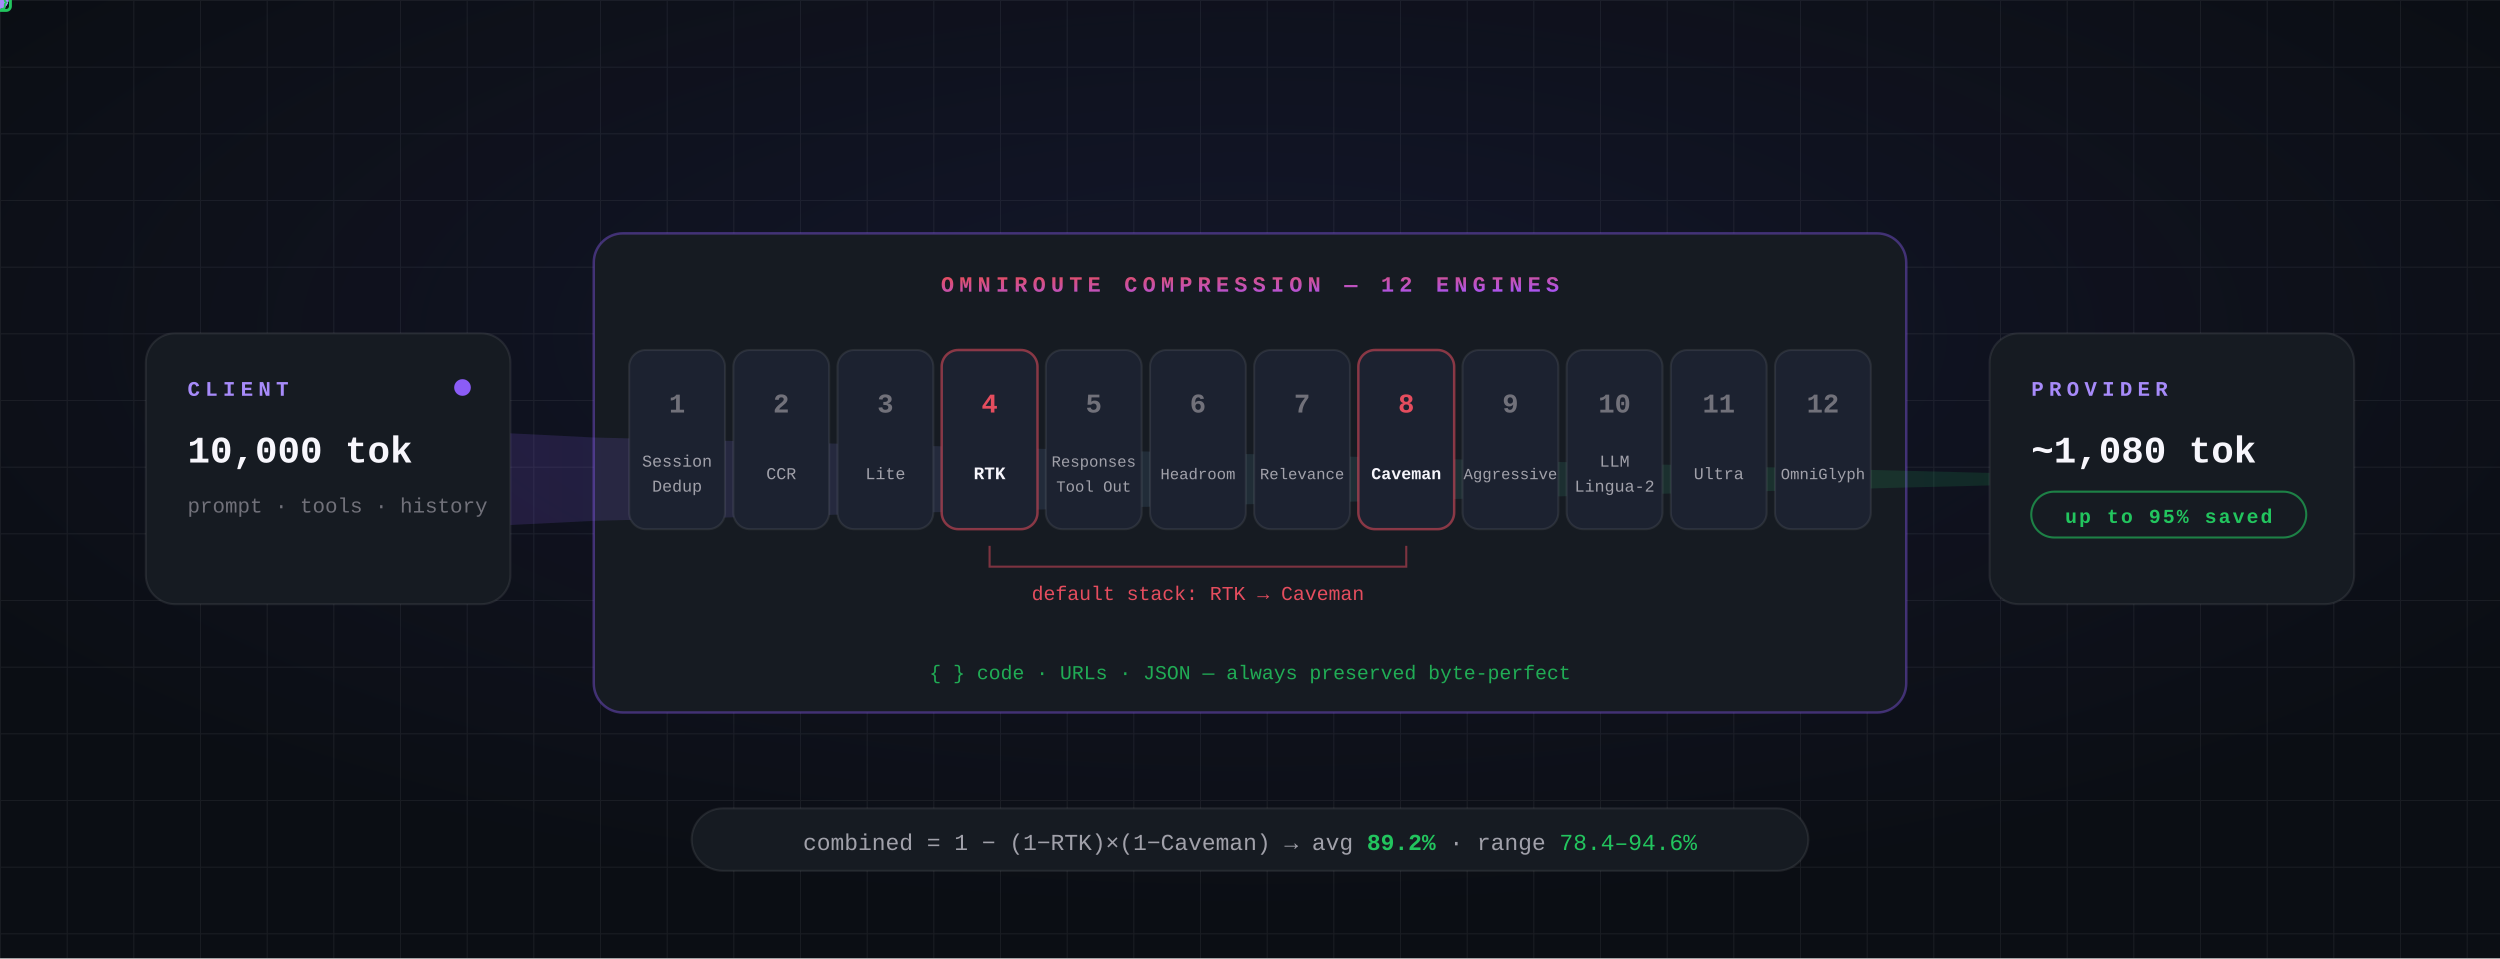
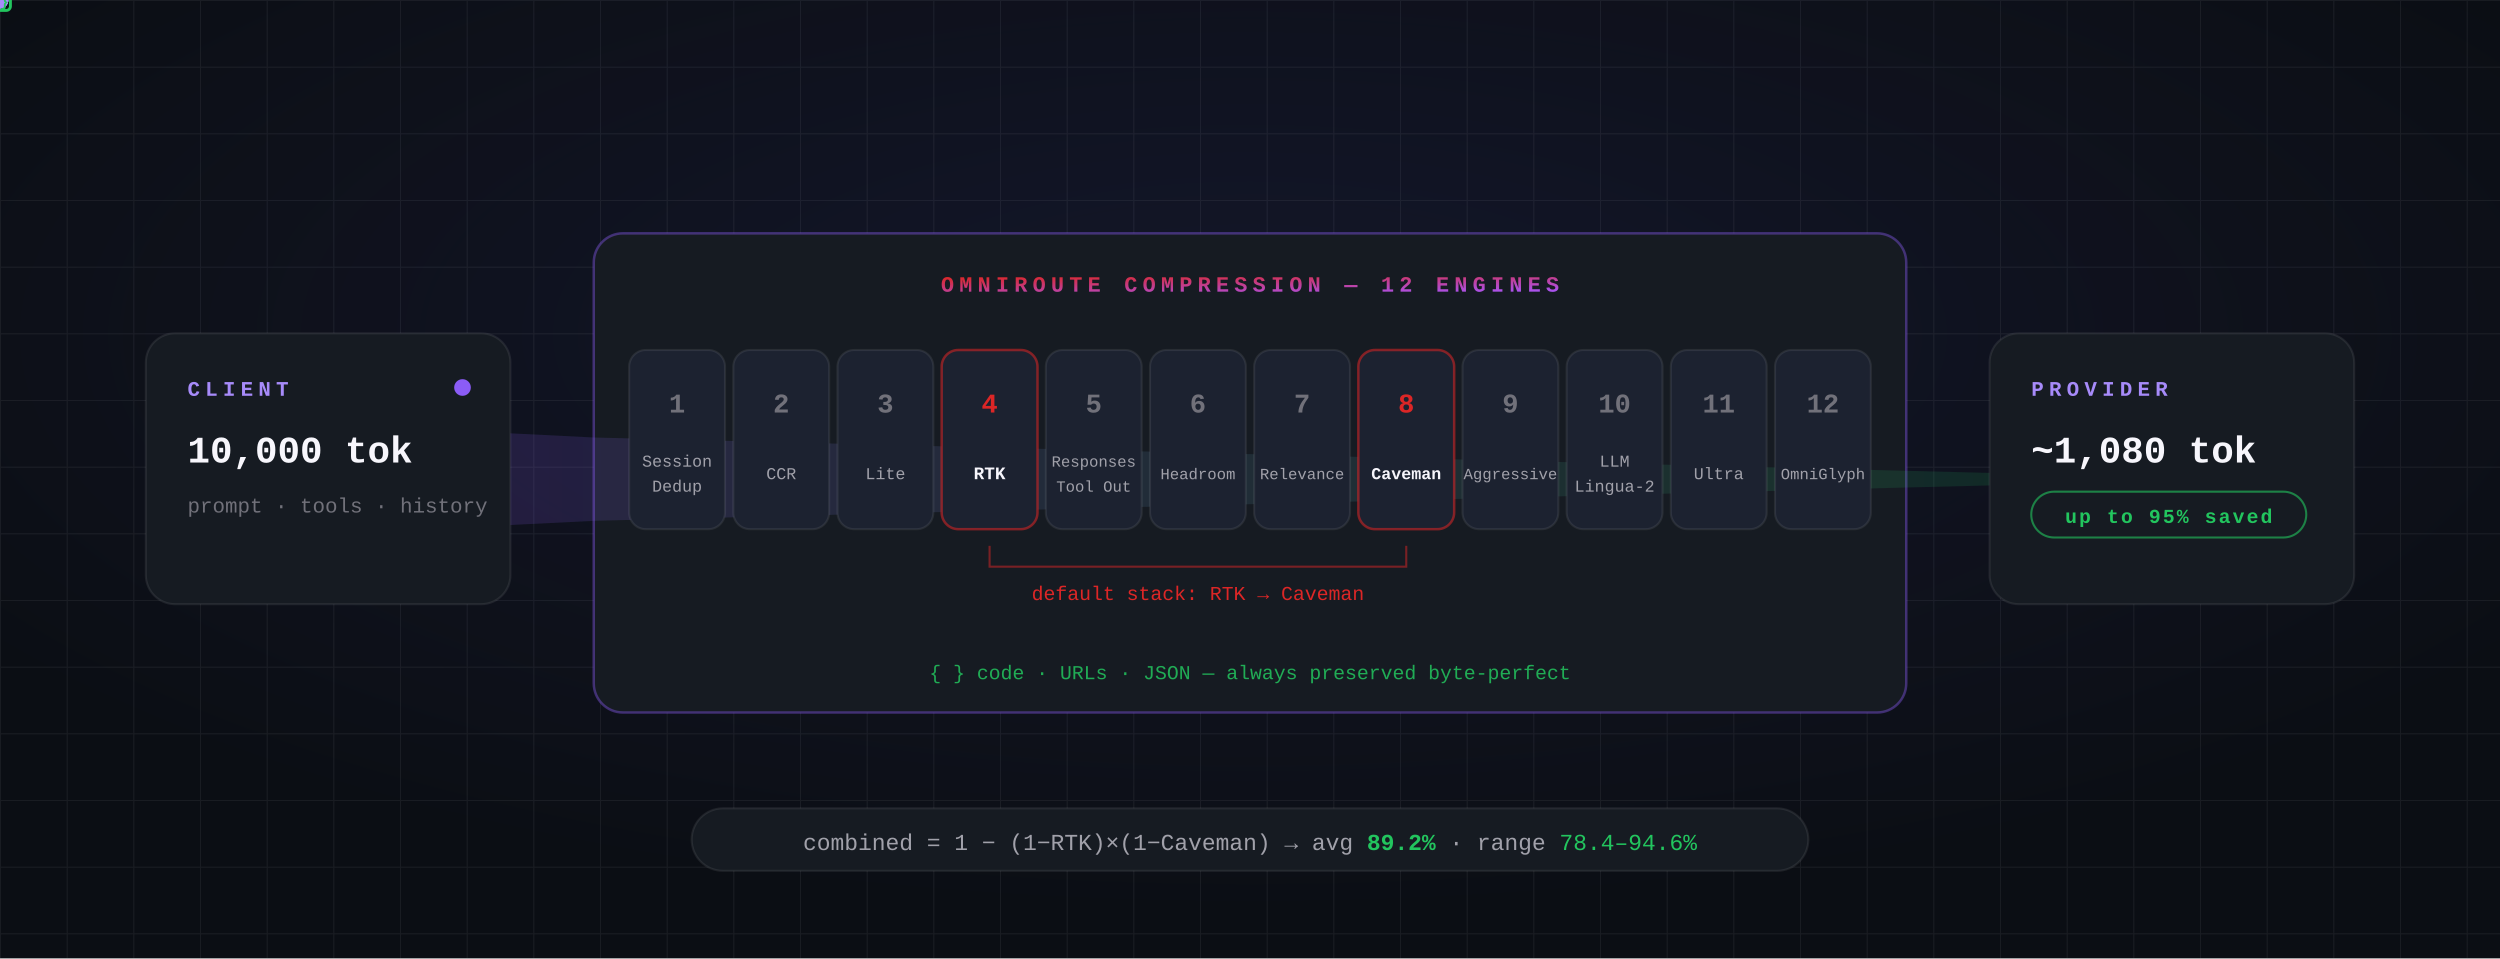
<svg xmlns="http://www.w3.org/2000/svg" viewBox="0 0 1200 460" role="img" aria-label="OmniRoute compression pipeline: a client request of 10,000 tokens passes through 12 stacked engines — Session-Dedup, CCR, Lite, RTK, Responses Tool Output, Headroom, Relevance, Caveman, Aggressive, LLMLingua-2, Ultra, OmniGlyph — and reaches the provider at about 1,080 tokens, up to 95% saved. The default stacked combo runs RTK then Caveman (average 89.2%, range 78.4–94.6%). Code, URLs and JSON are always preserved byte-perfect.">
  <defs>
    <pattern id="gridPaperZ" width="32" height="32" patternUnits="userSpaceOnUse">
      <path d="M 32 0 L 0 0 0 32" fill="none" stroke="#ffffff" stroke-opacity="0.06" stroke-width="1" />
    </pattern>
    <radialGradient id="bgGlowZ" cx="50%" cy="35%" r="60%">
      <stop offset="0%" stop-color="#6366f1" stop-opacity="0.10" />
      <stop offset="100%" stop-color="#6366f1" stop-opacity="0" />
    </radialGradient>
    <linearGradient id="funnelZ" x1="0" y1="0" x2="1" y2="0">
      <stop offset="0%" stop-color="#8b5cf6" stop-opacity="0.16" />
      <stop offset="100%" stop-color="#22c55e" stop-opacity="0.14" />
    </linearGradient>
    <path id="pTokZ" d="M 245,230 L 955,230" />
  </defs>
  <rect width="1200" height="460" fill="#0b0e14" />
  <rect width="1200" height="460" fill="url(#gridPaperZ)" />
  <rect width="1200" height="460" fill="url(#bgGlowZ)" />
  <rect x="70" y="160" width="175" height="130" rx="14" fill="#161b22" stroke="#ffffff" stroke-opacity="0.08" stroke-width="1" />
  <text x="90" y="190" font-family="Consolas, 'Courier New', monospace" font-size="10" letter-spacing="2.5" font-weight="700" fill="#a78bfa">CLIENT</text>
  <text x="90" y="222" font-family="Consolas, 'Courier New', monospace" font-size="18" font-weight="800" fill="#F7F6FC">10,000 tok</text>
  <text x="90" y="246" font-family="Consolas, 'Courier New', monospace" font-size="10" fill="#71717a">prompt · tools · history</text>
  <circle cx="222" cy="186" r="4" fill="#8b5cf6">
    <animate attributeName="opacity" values="1;0.4;1" dur="2.2s" repeatCount="indefinite" />
  </circle>
  <rect x="285" y="112" width="630" height="230" rx="14" fill="#161b22" stroke="#8b5cf6" stroke-width="1.2" stroke-opacity="0.4" />
  <text x="600" y="140" text-anchor="middle" font-family="Consolas, 'Courier New', monospace" font-size="10.5" letter-spacing="2.5" font-weight="700" fill="url(#gradBrandZ)">OMNIROUTE COMPRESSION — 12 ENGINES</text>
  <linearGradient id="gradBrandZ" x1="0" y1="0" x2="1" y2="1">
-     <stop offset="0%" stop-color="#e54d5e" />
+     <stop offset="0%" stop-color="#dc2626" />
    <stop offset="100%" stop-color="#a855f7" />
  </linearGradient>
  <path d="M 245,208 L 285,210 L 915,226 L 955,227 L 955,233 L 915,234 L 285,250 L 245,252 Z" fill="url(#funnelZ)" />
  <g fill="#a78bfa">
    <circle r="4">
      <animateMotion dur="8s" repeatCount="indefinite" keyPoints="0;0;0.12;0.12" keyTimes="0;0.08;0.13;1" calcMode="linear">
        <mpath href="#pTokZ" />
      </animateMotion>
      <animate attributeName="opacity" values="0;0;1;1;0;0" keyTimes="0;0.08;0.09;0.125;0.14;1" dur="8s" repeatCount="indefinite" />
    </circle>
    <circle r="4">
      <animateMotion dur="8s" repeatCount="indefinite" keyPoints="0;0;0.29;0.29" keyTimes="0;0.085;0.22;1" calcMode="linear">
        <mpath href="#pTokZ" />
      </animateMotion>
      <animate attributeName="opacity" values="0;0;1;1;0;0" keyTimes="0;0.085;0.095;0.215;0.23;1" dur="8s" repeatCount="indefinite" />
    </circle>
    <circle r="4">
      <animateMotion dur="8s" repeatCount="indefinite" keyPoints="0;0;0.50;0.50" keyTimes="0;0.09;0.355;1" calcMode="linear">
        <mpath href="#pTokZ" />
      </animateMotion>
      <animate attributeName="opacity" values="0;0;1;1;0;0" keyTimes="0;0.09;0.10;0.35;0.365;1" dur="8s" repeatCount="indefinite" />
    </circle>
    <circle r="4">
      <animateMotion dur="8s" repeatCount="indefinite" keyPoints="0;0;0.81;0.81" keyTimes="0;0.095;0.49;1" calcMode="linear">
        <mpath href="#pTokZ" />
      </animateMotion>
      <animate attributeName="opacity" values="0;0;1;1;0;0" keyTimes="0;0.095;0.105;0.485;0.50;1" dur="8s" repeatCount="indefinite" />
    </circle>
    <circle r="4">
      <animateMotion dur="8s" repeatCount="indefinite" keyPoints="0;0;1;1" keyTimes="0;0.10;0.60;1" calcMode="linear">
        <mpath href="#pTokZ" />
      </animateMotion>
      <animate attributeName="r" values="4;4;2.4;2.4" keyTimes="0;0.10;0.60;1" dur="8s" repeatCount="indefinite" />
      <animate attributeName="opacity" values="0;0;1;1;0;0" keyTimes="0;0.10;0.11;0.60;0.64;1" dur="8s" repeatCount="indefinite" />
    </circle>
  </g>
  <g>
    <animateMotion dur="8s" repeatCount="indefinite" keyPoints="0;0;1;1" keyTimes="0;0.14;0.64;1" calcMode="linear">
      <mpath href="#pTokZ" />
    </animateMotion>
    <animate attributeName="opacity" values="0;0;1;1;0;0" keyTimes="0;0.14;0.15;0.64;0.68;1" dur="8s" repeatCount="indefinite" />
    <rect x="-5" y="-5" width="10" height="10" rx="2" fill="none" stroke="#22c55e" stroke-width="1.4" />
    <text y="3" text-anchor="middle" font-family="Consolas, 'Courier New', monospace" font-size="7" font-weight="700" fill="#22c55e">{}</text>
  </g>
  <g font-family="Consolas, 'Courier New', monospace" text-anchor="middle">
    <g transform="translate(302,168)">
      <rect width="46" height="86" rx="8" fill="#1c2230" stroke="#ffffff" stroke-opacity="0.08" />
      <rect width="46" height="86" rx="8" fill="none" stroke="#8b5cf6" stroke-width="1.4" stroke-opacity="0">
        <animate attributeName="stroke-opacity" values="0;0;0.9;0;0" keyTimes="0;0.10;0.13;0.17;1" dur="8s" repeatCount="indefinite" />
      </rect>
      <text x="23" y="30" font-size="13" font-weight="800" fill="#71717a">1</text>
      <text x="23" y="56" font-size="8" fill="#a1a1aa">Session</text>
      <text x="23" y="68" font-size="8" fill="#a1a1aa">Dedup</text>
    </g>
    <g transform="translate(352,168)">
      <rect width="46" height="86" rx="8" fill="#1c2230" stroke="#ffffff" stroke-opacity="0.08" />
      <rect width="46" height="86" rx="8" fill="none" stroke="#8b5cf6" stroke-width="1.4" stroke-opacity="0">
        <animate attributeName="stroke-opacity" values="0;0;0.9;0;0" keyTimes="0;0.145;0.175;0.215;1" dur="8s" repeatCount="indefinite" />
      </rect>
      <text x="23" y="30" font-size="13" font-weight="800" fill="#71717a">2</text>
      <text x="23" y="62" font-size="8" fill="#a1a1aa">CCR</text>
    </g>
    <g transform="translate(402,168)">
      <rect width="46" height="86" rx="8" fill="#1c2230" stroke="#ffffff" stroke-opacity="0.08" />
      <rect width="46" height="86" rx="8" fill="none" stroke="#8b5cf6" stroke-width="1.4" stroke-opacity="0">
        <animate attributeName="stroke-opacity" values="0;0;0.9;0;0" keyTimes="0;0.19;0.22;0.26;1" dur="8s" repeatCount="indefinite" />
      </rect>
      <text x="23" y="30" font-size="13" font-weight="800" fill="#71717a">3</text>
      <text x="23" y="62" font-size="8" fill="#a1a1aa">Lite</text>
    </g>
    <g transform="translate(452,168)">
-       <rect width="46" height="86" rx="8" fill="#1c2230" stroke="#e54d5e" stroke-opacity="0.55" stroke-width="1.2" />
-       <rect width="46" height="86" rx="8" fill="none" stroke="#e54d5e" stroke-width="1.6" stroke-opacity="0">
+       <rect width="46" height="86" rx="8" fill="#1c2230" stroke="#dc2626" stroke-opacity="0.55" stroke-width="1.2" />
+       <rect width="46" height="86" rx="8" fill="none" stroke="#dc2626" stroke-width="1.6" stroke-opacity="0">
        <animate attributeName="stroke-opacity" values="0;0;1;0;0" keyTimes="0;0.235;0.265;0.305;1" dur="8s" repeatCount="indefinite" />
      </rect>
-       <text x="23" y="30" font-size="13" font-weight="800" fill="#e54d5e">4</text>
+       <text x="23" y="30" font-size="13" font-weight="800" fill="#dc2626">4</text>
      <text x="23" y="62" font-size="8.5" font-weight="700" fill="#F7F6FC">RTK</text>
    </g>
    <g transform="translate(502,168)">
      <rect width="46" height="86" rx="8" fill="#1c2230" stroke="#ffffff" stroke-opacity="0.08" />
      <rect width="46" height="86" rx="8" fill="none" stroke="#8b5cf6" stroke-width="1.4" stroke-opacity="0">
        <animate attributeName="stroke-opacity" values="0;0;0.9;0;0" keyTimes="0;0.28;0.31;0.35;1" dur="8s" repeatCount="indefinite" />
      </rect>
      <text x="23" y="30" font-size="13" font-weight="800" fill="#71717a">5</text>
      <text x="23" y="56" font-size="7.5" fill="#a1a1aa">Responses</text>
      <text x="23" y="68" font-size="7.5" fill="#a1a1aa">Tool Out</text>
    </g>
    <g transform="translate(552,168)">
      <rect width="46" height="86" rx="8" fill="#1c2230" stroke="#ffffff" stroke-opacity="0.08" />
      <rect width="46" height="86" rx="8" fill="none" stroke="#8b5cf6" stroke-width="1.4" stroke-opacity="0">
        <animate attributeName="stroke-opacity" values="0;0;0.9;0;0" keyTimes="0;0.325;0.355;0.395;1" dur="8s" repeatCount="indefinite" />
      </rect>
      <text x="23" y="30" font-size="13" font-weight="800" fill="#71717a">6</text>
      <text x="23" y="62" font-size="7.5" fill="#a1a1aa">Headroom</text>
    </g>
    <g transform="translate(602,168)">
      <rect width="46" height="86" rx="8" fill="#1c2230" stroke="#ffffff" stroke-opacity="0.08" />
      <rect width="46" height="86" rx="8" fill="none" stroke="#8b5cf6" stroke-width="1.4" stroke-opacity="0">
        <animate attributeName="stroke-opacity" values="0;0;0.9;0;0" keyTimes="0;0.37;0.40;0.44;1" dur="8s" repeatCount="indefinite" />
      </rect>
      <text x="23" y="30" font-size="13" font-weight="800" fill="#71717a">7</text>
      <text x="23" y="62" font-size="7.5" fill="#a1a1aa">Relevance</text>
    </g>
    <g transform="translate(652,168)">
-       <rect width="46" height="86" rx="8" fill="#1c2230" stroke="#e54d5e" stroke-opacity="0.55" stroke-width="1.2" />
-       <rect width="46" height="86" rx="8" fill="none" stroke="#e54d5e" stroke-width="1.6" stroke-opacity="0">
+       <rect width="46" height="86" rx="8" fill="#1c2230" stroke="#dc2626" stroke-opacity="0.55" stroke-width="1.2" />
+       <rect width="46" height="86" rx="8" fill="none" stroke="#dc2626" stroke-width="1.6" stroke-opacity="0">
        <animate attributeName="stroke-opacity" values="0;0;1;0;0" keyTimes="0;0.415;0.445;0.485;1" dur="8s" repeatCount="indefinite" />
      </rect>
-       <text x="23" y="30" font-size="13" font-weight="800" fill="#e54d5e">8</text>
+       <text x="23" y="30" font-size="13" font-weight="800" fill="#dc2626">8</text>
      <text x="23" y="62" font-size="8" font-weight="700" fill="#F7F6FC">Caveman</text>
    </g>
    <g transform="translate(702,168)">
      <rect width="46" height="86" rx="8" fill="#1c2230" stroke="#ffffff" stroke-opacity="0.08" />
      <rect width="46" height="86" rx="8" fill="none" stroke="#8b5cf6" stroke-width="1.4" stroke-opacity="0">
        <animate attributeName="stroke-opacity" values="0;0;0.9;0;0" keyTimes="0;0.46;0.49;0.53;1" dur="8s" repeatCount="indefinite" />
      </rect>
      <text x="23" y="30" font-size="13" font-weight="800" fill="#71717a">9</text>
      <text x="23" y="62" font-size="7.5" fill="#a1a1aa">Aggressive</text>
    </g>
    <g transform="translate(752,168)">
      <rect width="46" height="86" rx="8" fill="#1c2230" stroke="#ffffff" stroke-opacity="0.08" />
      <rect width="46" height="86" rx="8" fill="none" stroke="#8b5cf6" stroke-width="1.4" stroke-opacity="0">
        <animate attributeName="stroke-opacity" values="0;0;0.9;0;0" keyTimes="0;0.50;0.53;0.57;1" dur="8s" repeatCount="indefinite" />
      </rect>
      <text x="23" y="30" font-size="13" font-weight="800" fill="#71717a">10</text>
      <text x="23" y="56" font-size="8" fill="#a1a1aa">LLM</text>
      <text x="23" y="68" font-size="8" fill="#a1a1aa">Lingua-2</text>
    </g>
    <g transform="translate(802,168)">
      <rect width="46" height="86" rx="8" fill="#1c2230" stroke="#ffffff" stroke-opacity="0.08" />
      <rect width="46" height="86" rx="8" fill="none" stroke="#8b5cf6" stroke-width="1.4" stroke-opacity="0">
        <animate attributeName="stroke-opacity" values="0;0;0.9;0;0" keyTimes="0;0.54;0.57;0.61;1" dur="8s" repeatCount="indefinite" />
      </rect>
      <text x="23" y="30" font-size="13" font-weight="800" fill="#71717a">11</text>
      <text x="23" y="62" font-size="8" fill="#a1a1aa">Ultra</text>
    </g>
    <g transform="translate(852,168)">
      <rect width="46" height="86" rx="8" fill="#1c2230" stroke="#ffffff" stroke-opacity="0.08" />
      <rect width="46" height="86" rx="8" fill="none" stroke="#8b5cf6" stroke-width="1.4" stroke-opacity="0">
        <animate attributeName="stroke-opacity" values="0;0;0.9;0;0" keyTimes="0;0.575;0.605;0.645;1" dur="8s" repeatCount="indefinite" />
      </rect>
      <text x="23" y="30" font-size="13" font-weight="800" fill="#71717a">12</text>
      <text x="23" y="62" font-size="7.5" fill="#a1a1aa">OmniGlyph</text>
    </g>
  </g>
-   <path d="M 475,262 L 475,272 L 675,272 L 675,262" fill="none" stroke="#e54d5e" stroke-width="1" stroke-opacity="0.5" />
-   <text x="575" y="288" text-anchor="middle" font-family="Consolas, 'Courier New', monospace" font-size="9.5" fill="#e54d5e">default stack: RTK → Caveman</text>
+   <path d="M 475,262 L 475,272 L 675,272 L 675,262" fill="none" stroke="#dc2626" stroke-width="1" stroke-opacity="0.5" />
+   <text x="575" y="288" text-anchor="middle" font-family="Consolas, 'Courier New', monospace" font-size="9.5" fill="#dc2626">default stack: RTK → Caveman</text>
  <text x="600" y="326" text-anchor="middle" font-family="Consolas, 'Courier New', monospace" font-size="9.5" fill="#22c55e" opacity="0.85">{ } code · URLs · JSON — always preserved byte-perfect</text>
  <rect x="955" y="160" width="175" height="130" rx="14" fill="#161b22" stroke="#ffffff" stroke-opacity="0.08" stroke-width="1" />
  <text x="975" y="190" font-family="Consolas, 'Courier New', monospace" font-size="10" letter-spacing="2.5" font-weight="700" fill="#a78bfa">PROVIDER</text>
  <text x="975" y="222" font-family="Consolas, 'Courier New', monospace" font-size="18" font-weight="800" fill="#F7F6FC">~1,080 tok</text>
  <g transform="translate(975,236)">
    <rect width="132" height="22" rx="11" fill="none" stroke="#22c55e" stroke-width="1" stroke-opacity="0.6" />
    <text x="66" y="15" text-anchor="middle" font-family="Consolas, 'Courier New', monospace" font-size="9.5" letter-spacing="1" font-weight="700" fill="#22c55e">
      <animate attributeName="opacity" values="0.75;0.75;1;1;0.75" keyTimes="0;0.58;0.62;0.78;1" dur="8s" repeatCount="indefinite" />up to 95% saved</text>
  </g>
  <g transform="translate(600,404)">
    <rect x="-268" y="-16" width="536" height="30" rx="15" fill="#161b22" stroke="#ffffff" stroke-opacity="0.08" />
    <text y="4" text-anchor="middle" font-family="Consolas, 'Courier New', monospace" font-size="11" fill="#a1a1aa">combined = 1 − (1−RTK)×(1−Caveman) → avg <tspan fill="#22c55e" font-weight="700">89.2%</tspan> · range <tspan fill="#22c55e">78.4–94.6%</tspan>
    </text>
  </g>
</svg>
